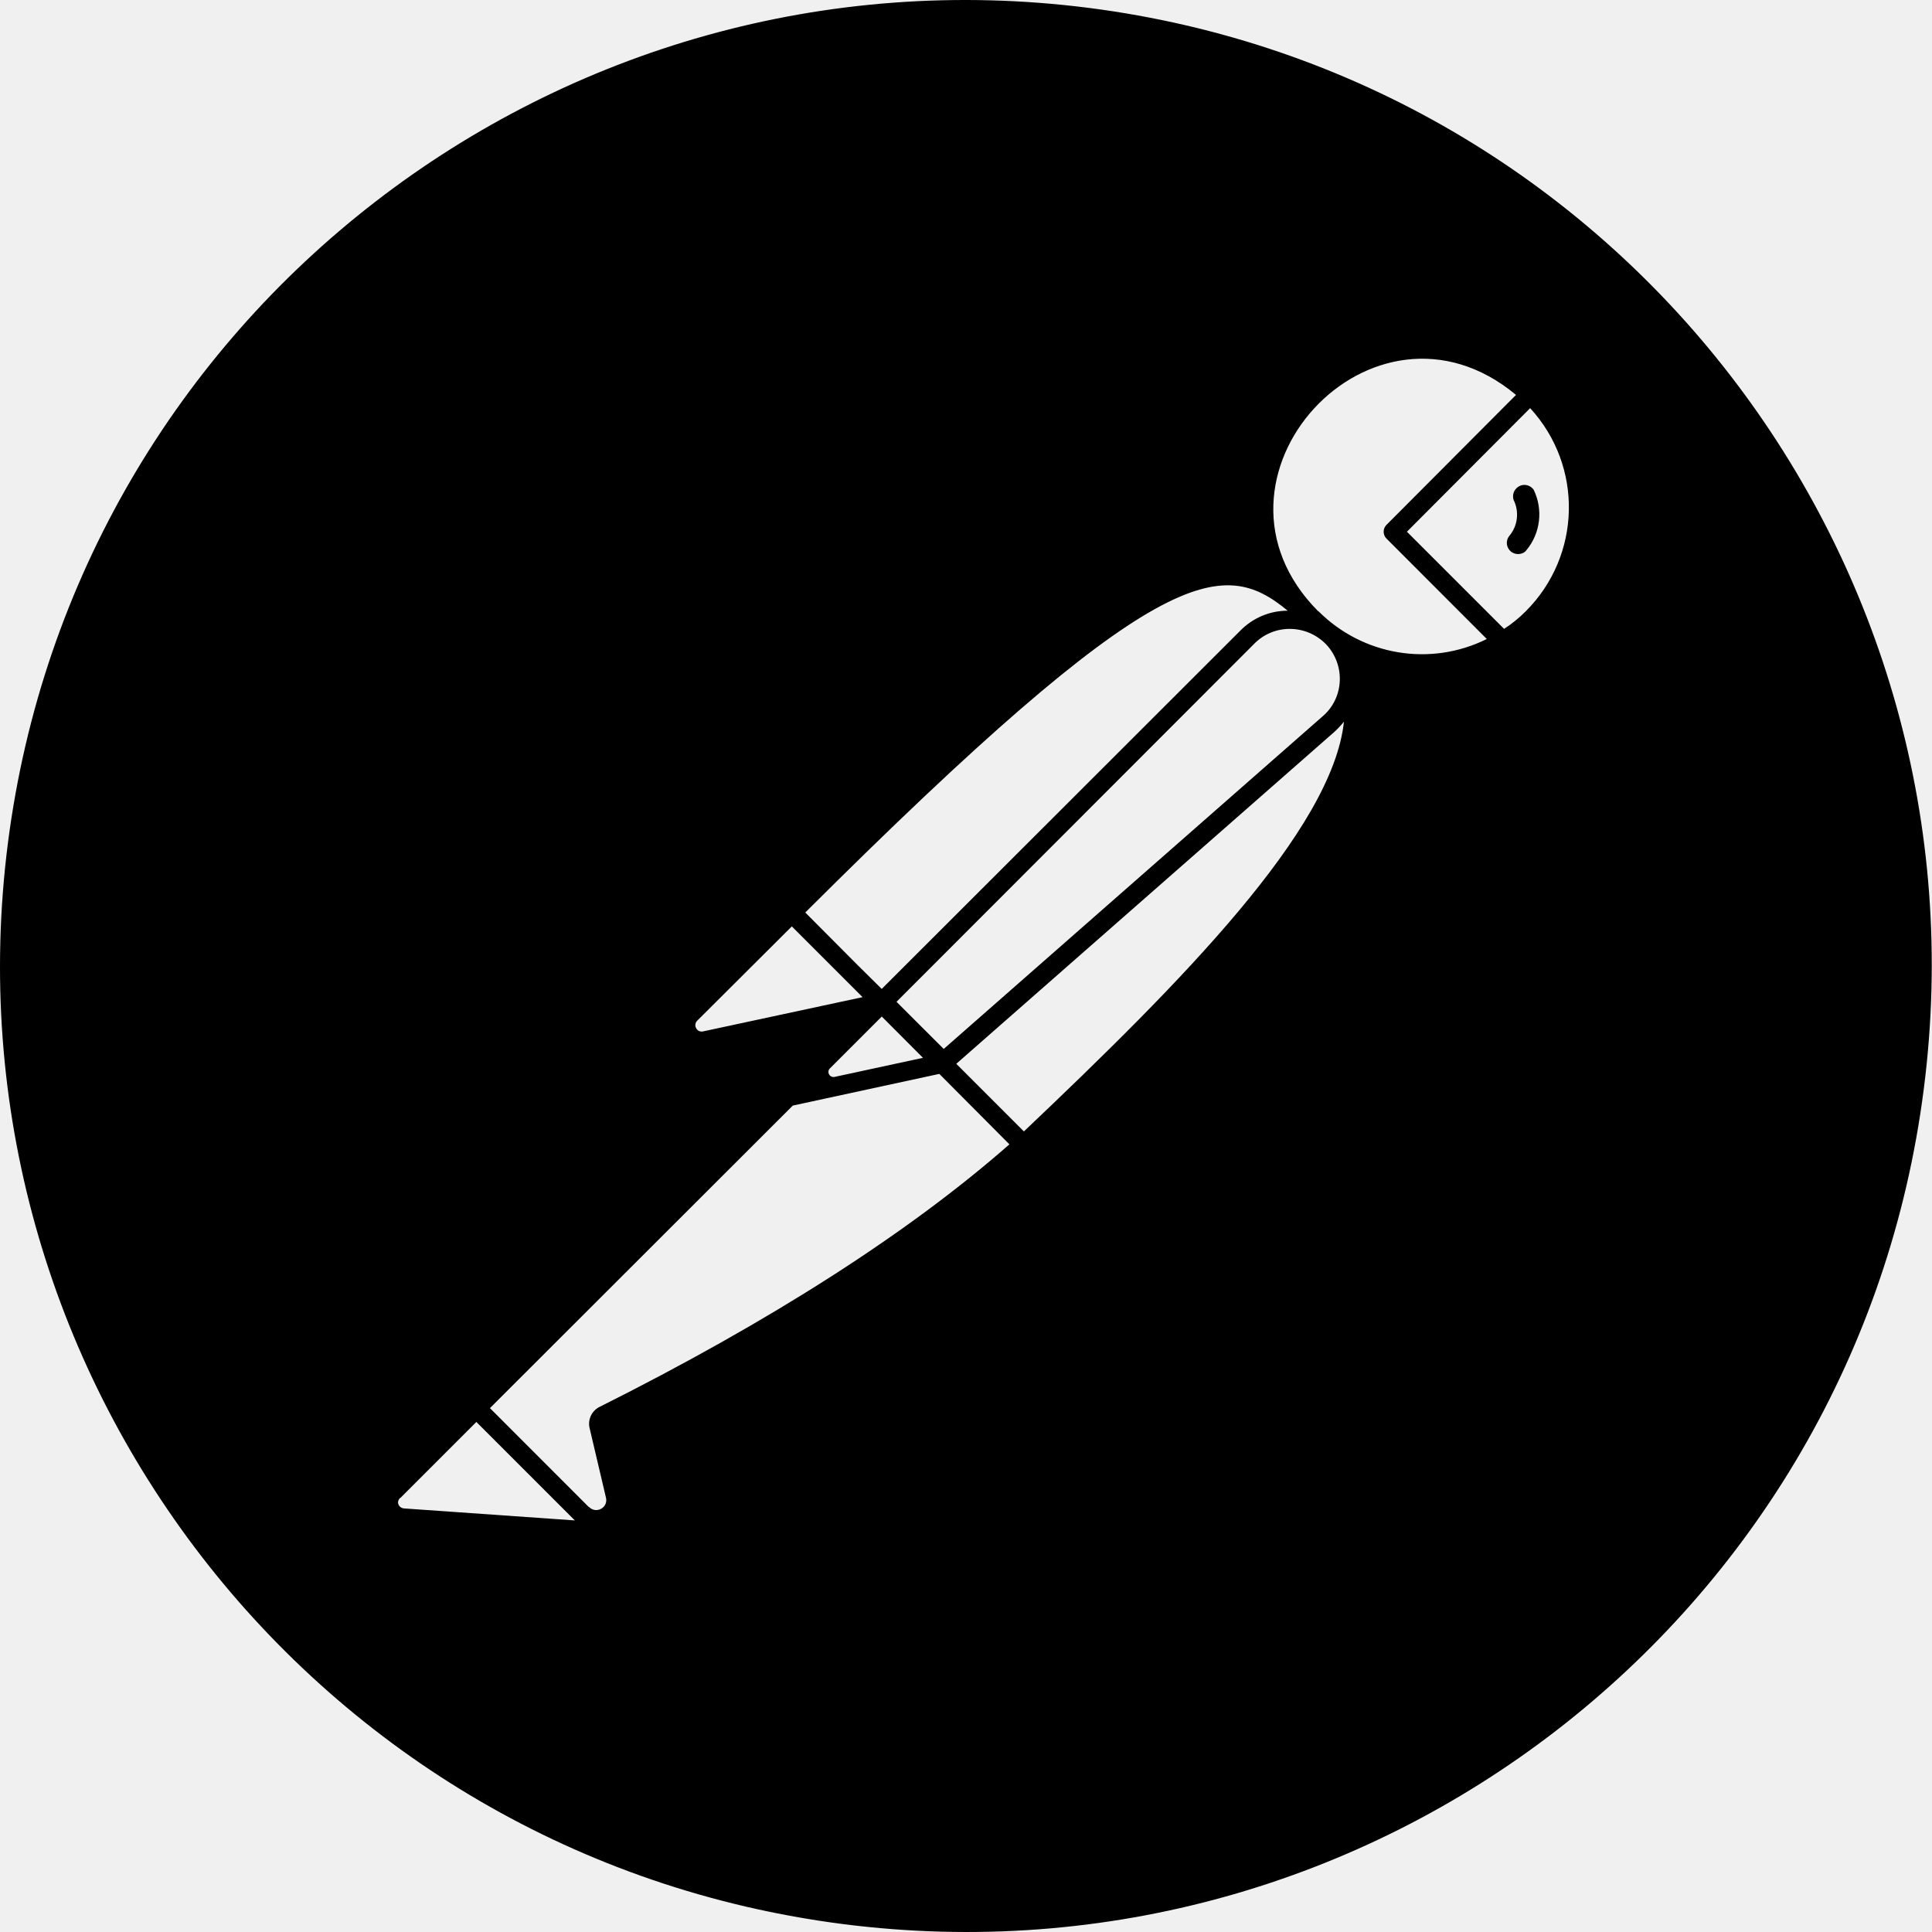
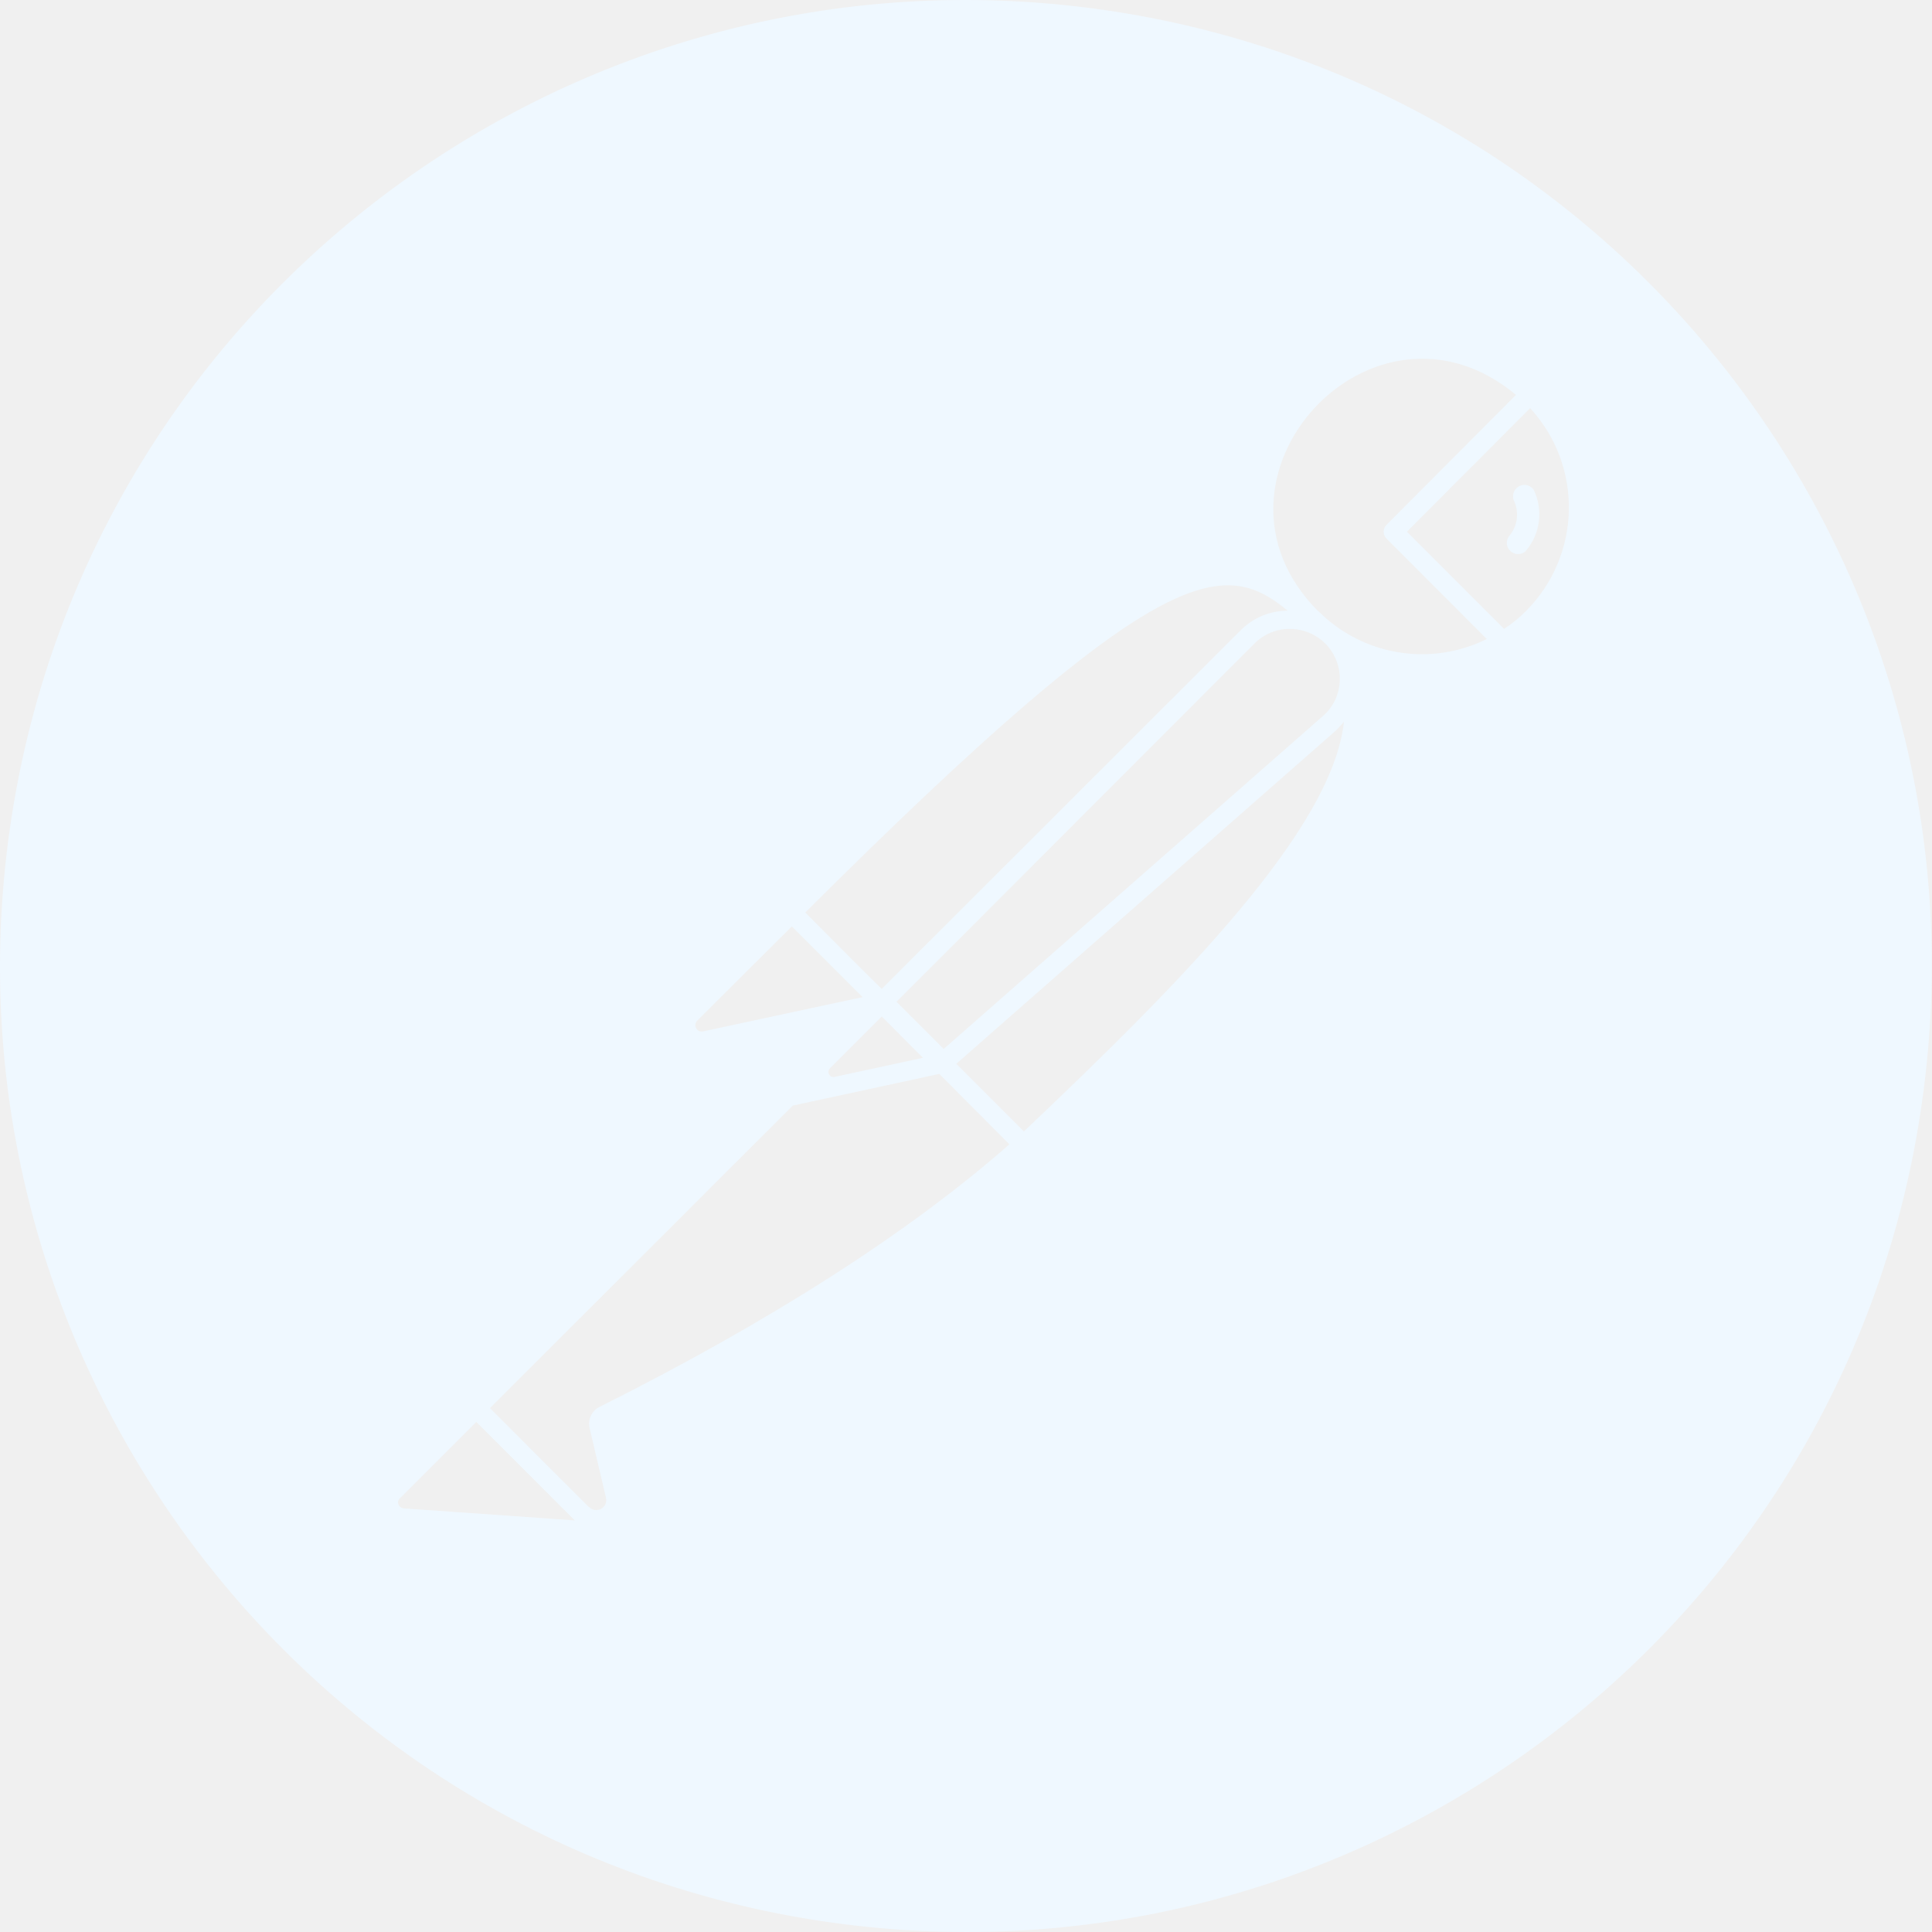
- <svg xmlns="http://www.w3.org/2000/svg" fill="#000000" width="800px" height="800px" viewBox="0 0 32 32">
-   <path d="M18.036 0.131c-8.765-1.12-16.781 5.067-17.905 13.833-1.12 8.765 5.067 16.781 13.833 17.905 8.765 1.12 16.781-5.067 17.9-13.833 1.125-8.765-5.061-16.781-13.828-17.905zM21.328 10.115c-0.297 0-0.579 0.12-0.787 0.333l-5.937 5.932-0.411-0.407-0.855-0.859c5.849-5.833 6.907-5.891 7.989-5zM14.849 16.593l5.916-5.921c0.328-0.344 0.875-0.339 1.204 0.005 0.323 0.349 0.291 0.896-0.073 1.197l-6.265 5.5zM15.287 17.521l-1.469 0.317c-0.031 0.005-0.072-0.011-0.088-0.047-0.016-0.032-0.011-0.068 0.016-0.095l0.859-0.859zM11.547 16.907l1.568-1.563 1.172 1.172-2.641 0.567c-0.047 0.011-0.093-0.009-0.115-0.052-0.025-0.041-0.015-0.093 0.016-0.124zM6.688 24.984c-0.057-0.005-0.1-0.057-0.095-0.109 0.005-0.025 0.016-0.047 0.032-0.063h0.005l1.26-1.26 1.631 1.631zM9.921 23.307c-0.124 0.068-0.187 0.209-0.156 0.344l0.271 1.152c0.043 0.167-0.161 0.28-0.281 0.156h-0.005l-1.635-1.636 5.016-5.011 2.427-0.525 1.161 1.167c-1.672 1.468-3.959 2.932-6.797 4.353zM16.959 18.74l-1.12-1.12 6.265-5.5c0.057-0.052 0.109-0.109 0.156-0.167-0.192 1.792-2.703 4.323-5.301 6.787zM21.839 10.125h-0.005c-2.183-2.193 0.901-5.563 3.276-3.584l-2.145 2.152c-0.063 0.061-0.063 0.167 0 0.228l1.661 1.663c-0.932 0.463-2.052 0.276-2.787-0.459zM25.271 10.125c-0.109 0.109-0.229 0.208-0.359 0.291l-1.609-1.609 2.041-2.047c0.885 0.964 0.849 2.443-0.073 3.365zM25.14 8.068c-0.067 0.047-0.093 0.129-0.072 0.208 0.099 0.197 0.072 0.432-0.068 0.599-0.068 0.084-0.052 0.199 0.031 0.265 0.032 0.021 0.068 0.037 0.109 0.037 0.057 0 0.111-0.021 0.141-0.063 0.235-0.281 0.281-0.677 0.12-1.005-0.063-0.083-0.177-0.104-0.261-0.041z" />
+ <svg xmlns="http://www.w3.org/2000/svg" width="800" height="800" viewBox="0 0 800 800" fill="none">
+   <g clip-path="url(#clip0_12_16)">
+     <path d="M450.899 3.274C231.774 -24.726 31.374 129.949 3.274 349.099C-24.726 568.224 129.949 768.624 349.099 796.724C568.224 824.724 768.624 670.049 796.599 450.899C824.724 231.774 670.074 31.374 450.899 3.274ZM533.199 252.874C525.774 252.874 518.724 255.874 513.524 261.199L365.099 409.499L354.824 399.324L333.449 377.849C479.674 232.024 506.124 230.574 533.174 252.849L533.199 252.874ZM371.224 414.824L519.124 266.799C527.324 258.199 540.999 258.324 549.224 266.924C557.299 275.649 556.499 289.324 547.399 296.849L390.774 434.349L371.224 414.824ZM382.174 438.024L345.449 445.949C344.674 446.074 343.649 445.674 343.249 444.774C342.849 443.974 342.974 443.074 343.649 442.399L365.124 420.924L382.174 438.024ZM288.674 422.674L327.874 383.599L357.174 412.899L291.149 427.074C289.974 427.349 288.824 426.849 288.274 425.774C287.649 424.749 287.899 423.449 288.674 422.674ZM167.199 624.599C165.774 624.474 164.699 623.174 164.824 621.874C164.949 621.249 165.224 620.699 165.624 620.299H165.749L197.249 588.799L238.024 629.574L167.199 624.599ZM248.024 582.674C244.924 584.374 243.349 587.899 244.124 591.274L250.899 620.074C251.974 624.249 246.874 627.074 243.874 623.974H243.749L202.874 583.074L328.274 457.799L388.949 444.674L417.974 473.849C376.174 510.549 318.999 547.149 248.049 582.674H248.024ZM423.974 468.499L395.974 440.499L552.599 302.999C554.024 301.699 555.324 300.274 556.499 298.824C551.699 343.624 488.924 406.899 423.974 468.499ZM545.974 253.124H545.849C491.274 198.299 568.374 114.049 627.749 163.524L574.124 217.324C572.549 218.849 572.549 221.499 574.124 223.024L615.649 264.599C592.349 276.174 564.349 271.499 545.974 253.124ZM631.774 253.124C629.049 255.849 626.049 258.324 622.799 260.399L582.574 220.174L633.599 168.999C655.724 193.099 654.824 230.074 631.774 253.124ZM628.499 201.699C626.824 202.874 626.174 204.924 626.699 206.899C629.174 211.824 628.499 217.699 624.999 221.874C623.299 223.974 623.699 226.849 625.774 228.499C626.574 229.024 627.474 229.424 628.499 229.424C629.924 229.424 631.274 228.899 632.024 227.849C637.899 220.824 639.049 210.924 635.024 202.724C633.449 200.649 630.599 200.124 628.499 201.699Z" fill="#EFF8FF" />
+   </g>
+   <defs>
+     <clipPath id="clip0_12_16">
+       <rect width="800" height="800" fill="white" />
+     </clipPath>
+   </defs>
</svg>
